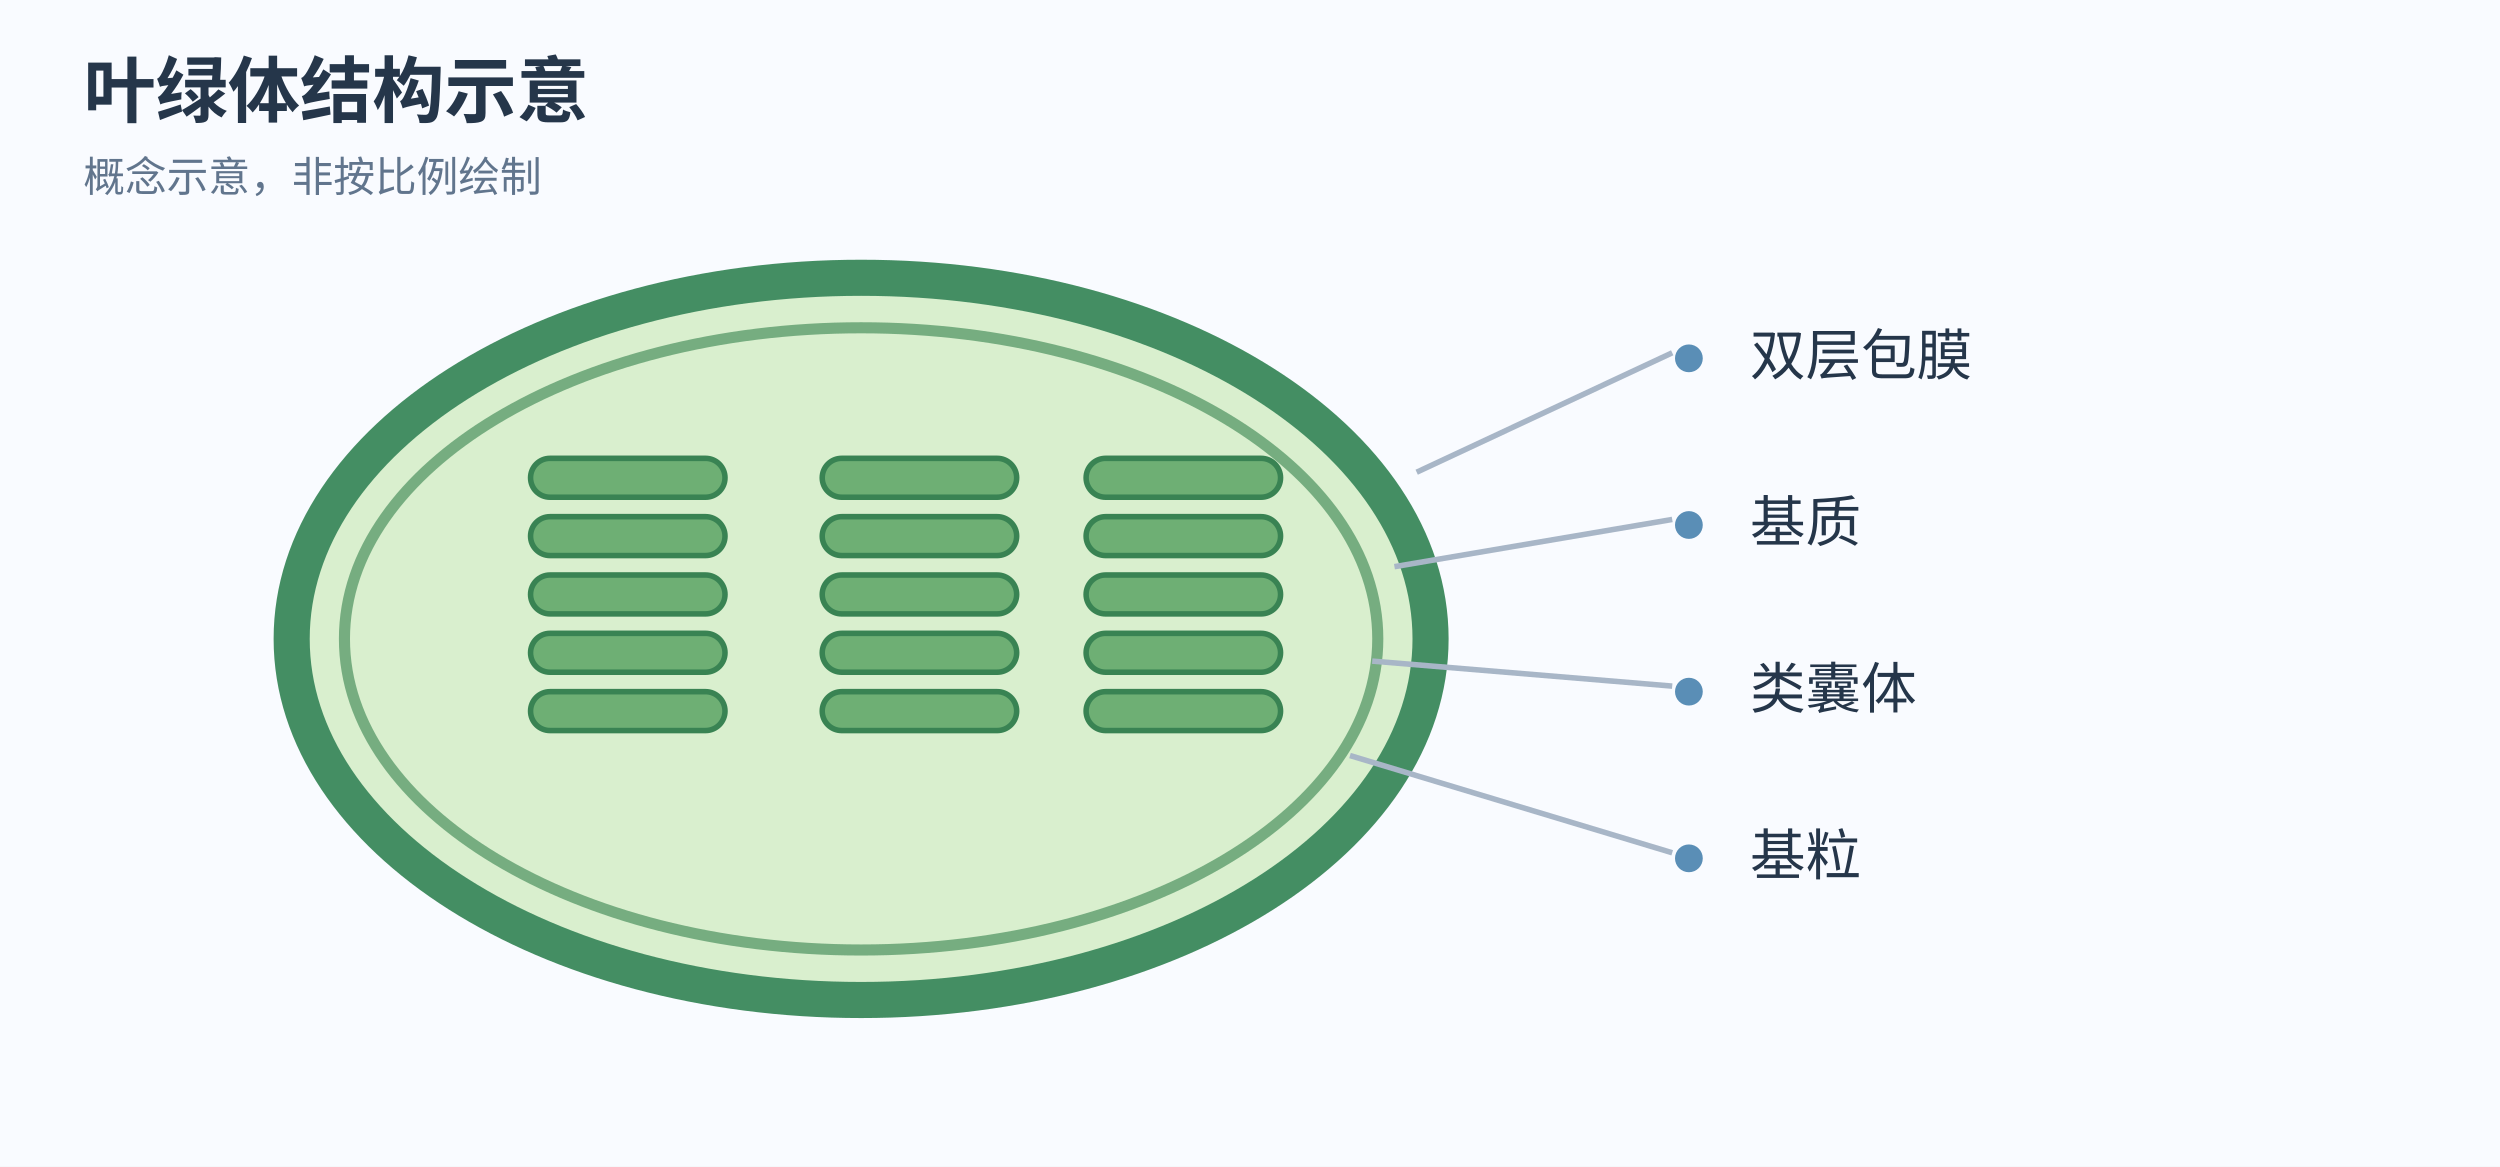
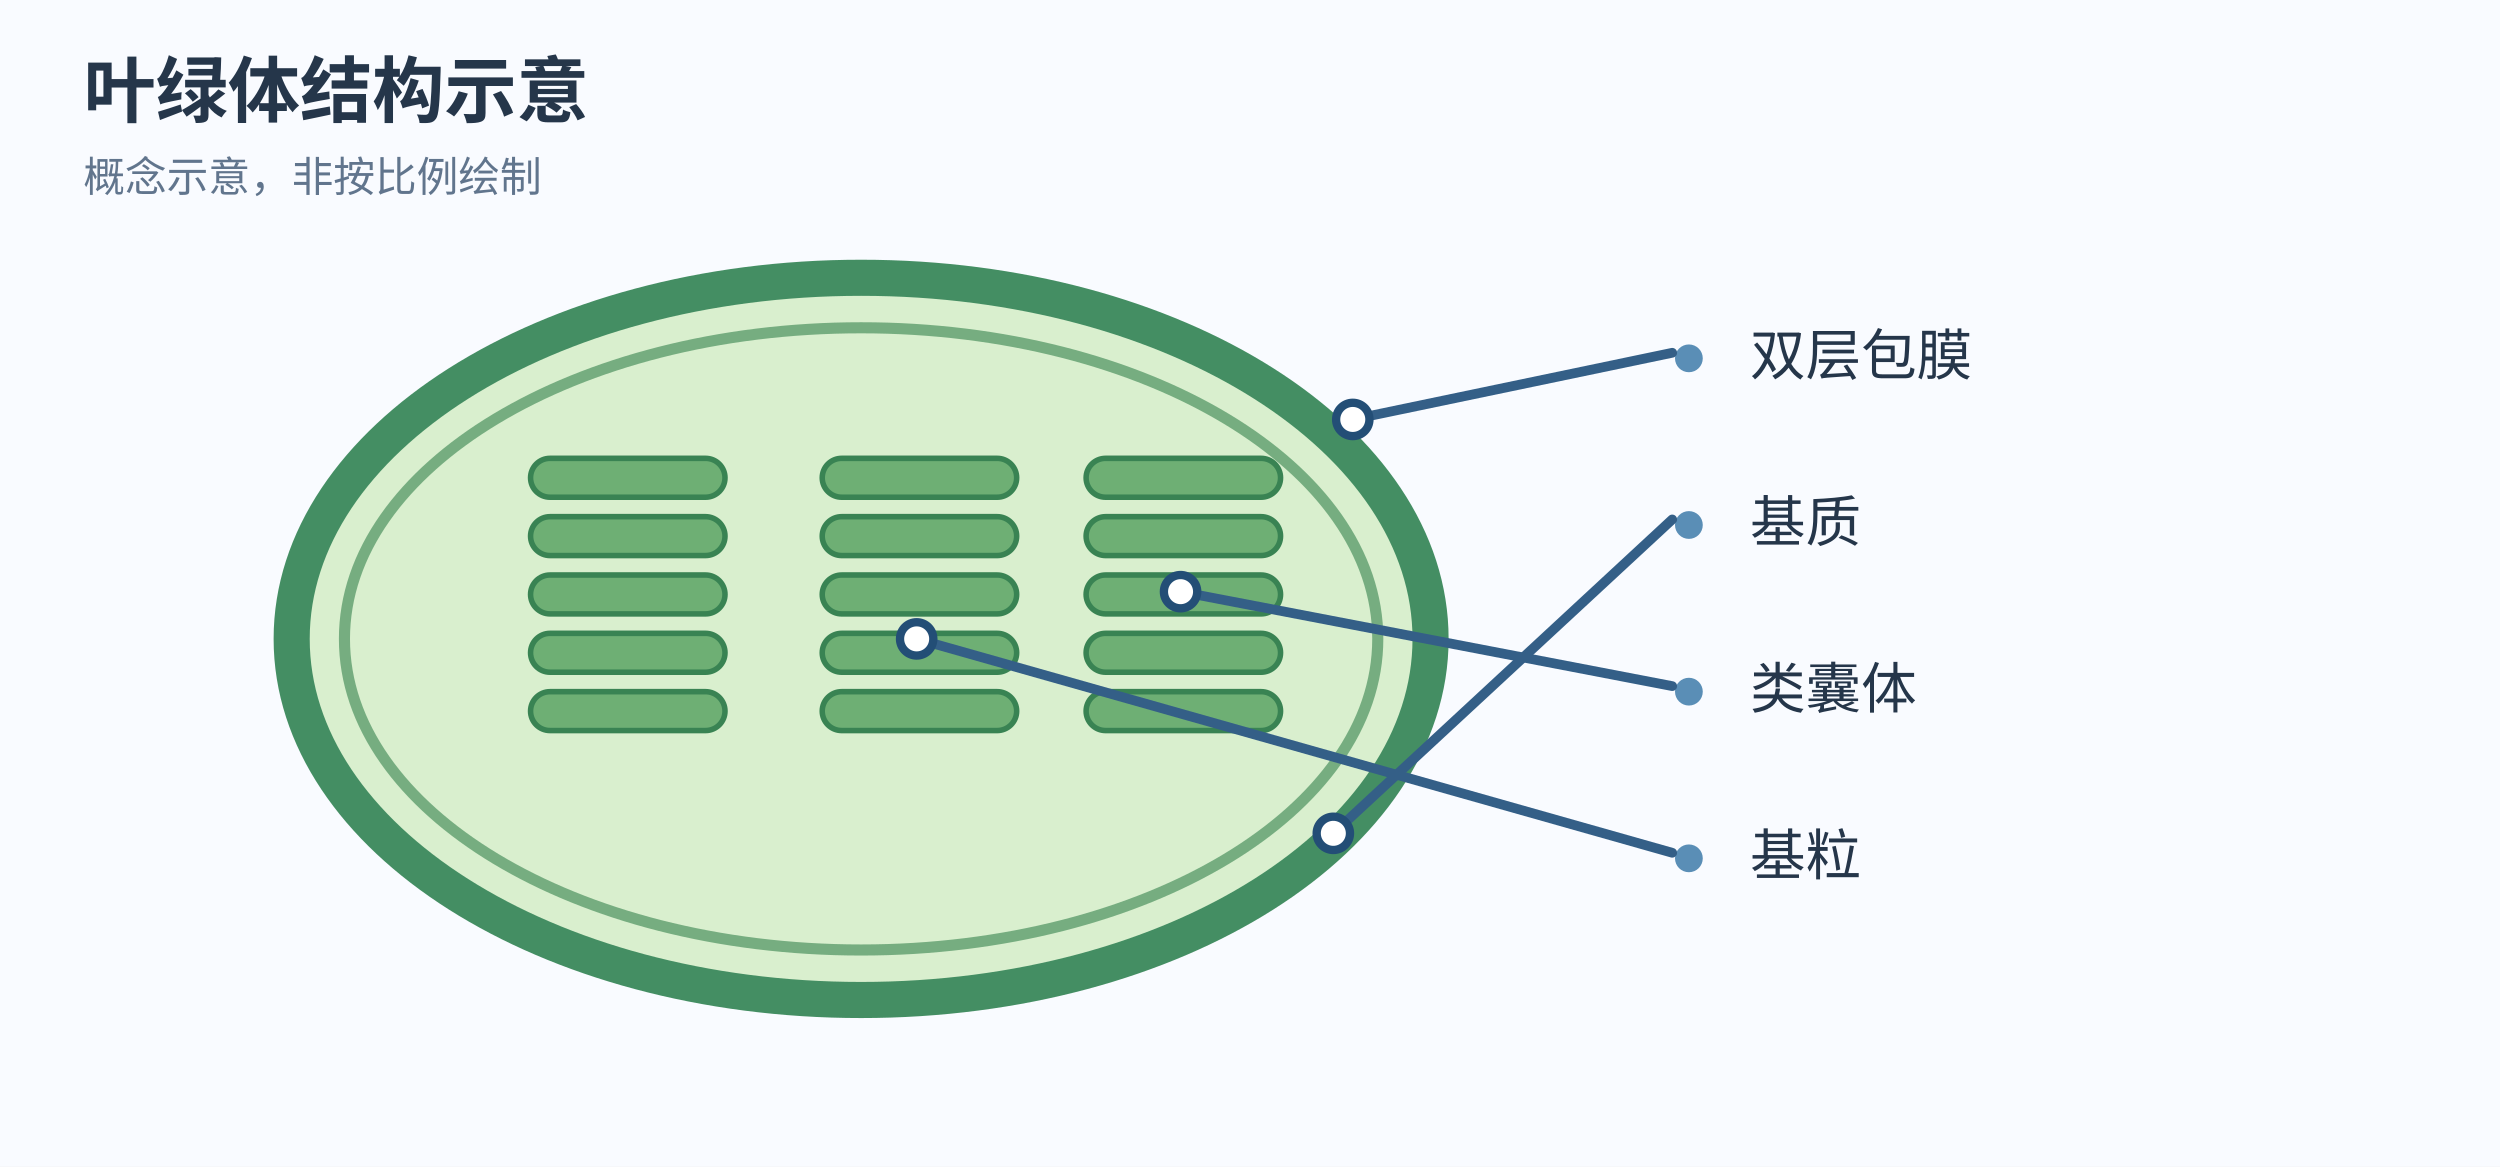
<svg xmlns="http://www.w3.org/2000/svg" viewBox="0 0 900 420" width="900" height="420">
  <rect width="900" height="420" fill="#f9fbff" />
-   <style>text{font-family:"Microsoft YaHei","Noto Sans CJK SC",sans-serif;fill:#25364a}.ttl{font-size:26px;font-weight:bold}.lab{font-size:20px}.sub{font-size:15px;fill:#61758d}</style>
+   <style>text{font-family:"Microsoft YaHei","Noto Sans CJK SC",sans-serif;fill:#25364a}.ttl{font-size:26px;font-weight:bold}.lab{font-size:20px}.sub{font-size:15px;fill:#61758d}.leader{stroke:#345f87;stroke-width:3.5;stroke-linecap:round;fill:none}.target{fill:#fff;stroke:#234e76;stroke-width:3}</style>
  <text x="30" y="42" class="ttl">叶绿体结构示意</text>
  <text x="30" y="69" class="sub">概念示意，非按比例绘制</text>
  <ellipse cx="310" cy="230" rx="205" ry="130" fill="#d9efce" stroke="#448e63" stroke-width="13" />
  <ellipse cx="310" cy="230" rx="186" ry="112" fill="none" stroke="#76ad80" stroke-width="4" />
  <rect x="191" y="165" width="70" height="14" rx="7" fill="#6eaf74" stroke="#398353" stroke-width="2" />
  <rect x="191" y="186" width="70" height="14" rx="7" fill="#6eaf74" stroke="#398353" stroke-width="2" />
  <rect x="191" y="207" width="70" height="14" rx="7" fill="#6eaf74" stroke="#398353" stroke-width="2" />
  <rect x="191" y="228" width="70" height="14" rx="7" fill="#6eaf74" stroke="#398353" stroke-width="2" />
  <rect x="191" y="249" width="70" height="14" rx="7" fill="#6eaf74" stroke="#398353" stroke-width="2" />
  <rect x="296" y="165" width="70" height="14" rx="7" fill="#6eaf74" stroke="#398353" stroke-width="2" />
  <rect x="296" y="186" width="70" height="14" rx="7" fill="#6eaf74" stroke="#398353" stroke-width="2" />
  <rect x="296" y="207" width="70" height="14" rx="7" fill="#6eaf74" stroke="#398353" stroke-width="2" />
  <rect x="296" y="228" width="70" height="14" rx="7" fill="#6eaf74" stroke="#398353" stroke-width="2" />
  <rect x="296" y="249" width="70" height="14" rx="7" fill="#6eaf74" stroke="#398353" stroke-width="2" />
  <rect x="391" y="165" width="70" height="14" rx="7" fill="#6eaf74" stroke="#398353" stroke-width="2" />
  <rect x="391" y="186" width="70" height="14" rx="7" fill="#6eaf74" stroke="#398353" stroke-width="2" />
  <rect x="391" y="207" width="70" height="14" rx="7" fill="#6eaf74" stroke="#398353" stroke-width="2" />
  <rect x="391" y="228" width="70" height="14" rx="7" fill="#6eaf74" stroke="#398353" stroke-width="2" />
  <rect x="391" y="249" width="70" height="14" rx="7" fill="#6eaf74" stroke="#398353" stroke-width="2" />
  <circle cx="608" cy="129" r="5" fill="#5a8eb6" />
  <text x="630" y="135" class="lab">双层包膜</text>
-   <path d="M602 127 L510 170" fill="none" stroke="#a8b6c7" stroke-width="2" />
+   <path d="M602 127 L487 151" class="leader" />
+   <circle cx="487" cy="151" r="6" class="target" />
  <circle cx="608" cy="189" r="5" fill="#5a8eb6" />
  <text x="630" y="195" class="lab">基质</text>
-   <path d="M602 187 L502 204" fill="none" stroke="#a8b6c7" stroke-width="2" />
+   <path d="M602 187 L480 300" class="leader" />
+   <circle cx="480" cy="300" r="6" class="target" />
  <circle cx="608" cy="249" r="5" fill="#5a8eb6" />
  <text x="630" y="255" class="lab">类囊体</text>
-   <path d="M602 247 L494 238" fill="none" stroke="#a8b6c7" stroke-width="2" />
+   <path d="M602 247 L425 213" class="leader" />
+   <circle cx="425" cy="213" r="6" class="target" />
  <circle cx="608" cy="309" r="5" fill="#5a8eb6" />
  <text x="630" y="315" class="lab">基粒</text>
-   <path d="M602 307 L486 272" fill="none" stroke="#a8b6c7" stroke-width="2" />
+   <path d="M602 307 L330 230" class="leader" />
+   <circle cx="330" cy="230" r="6" class="target" />
</svg>
